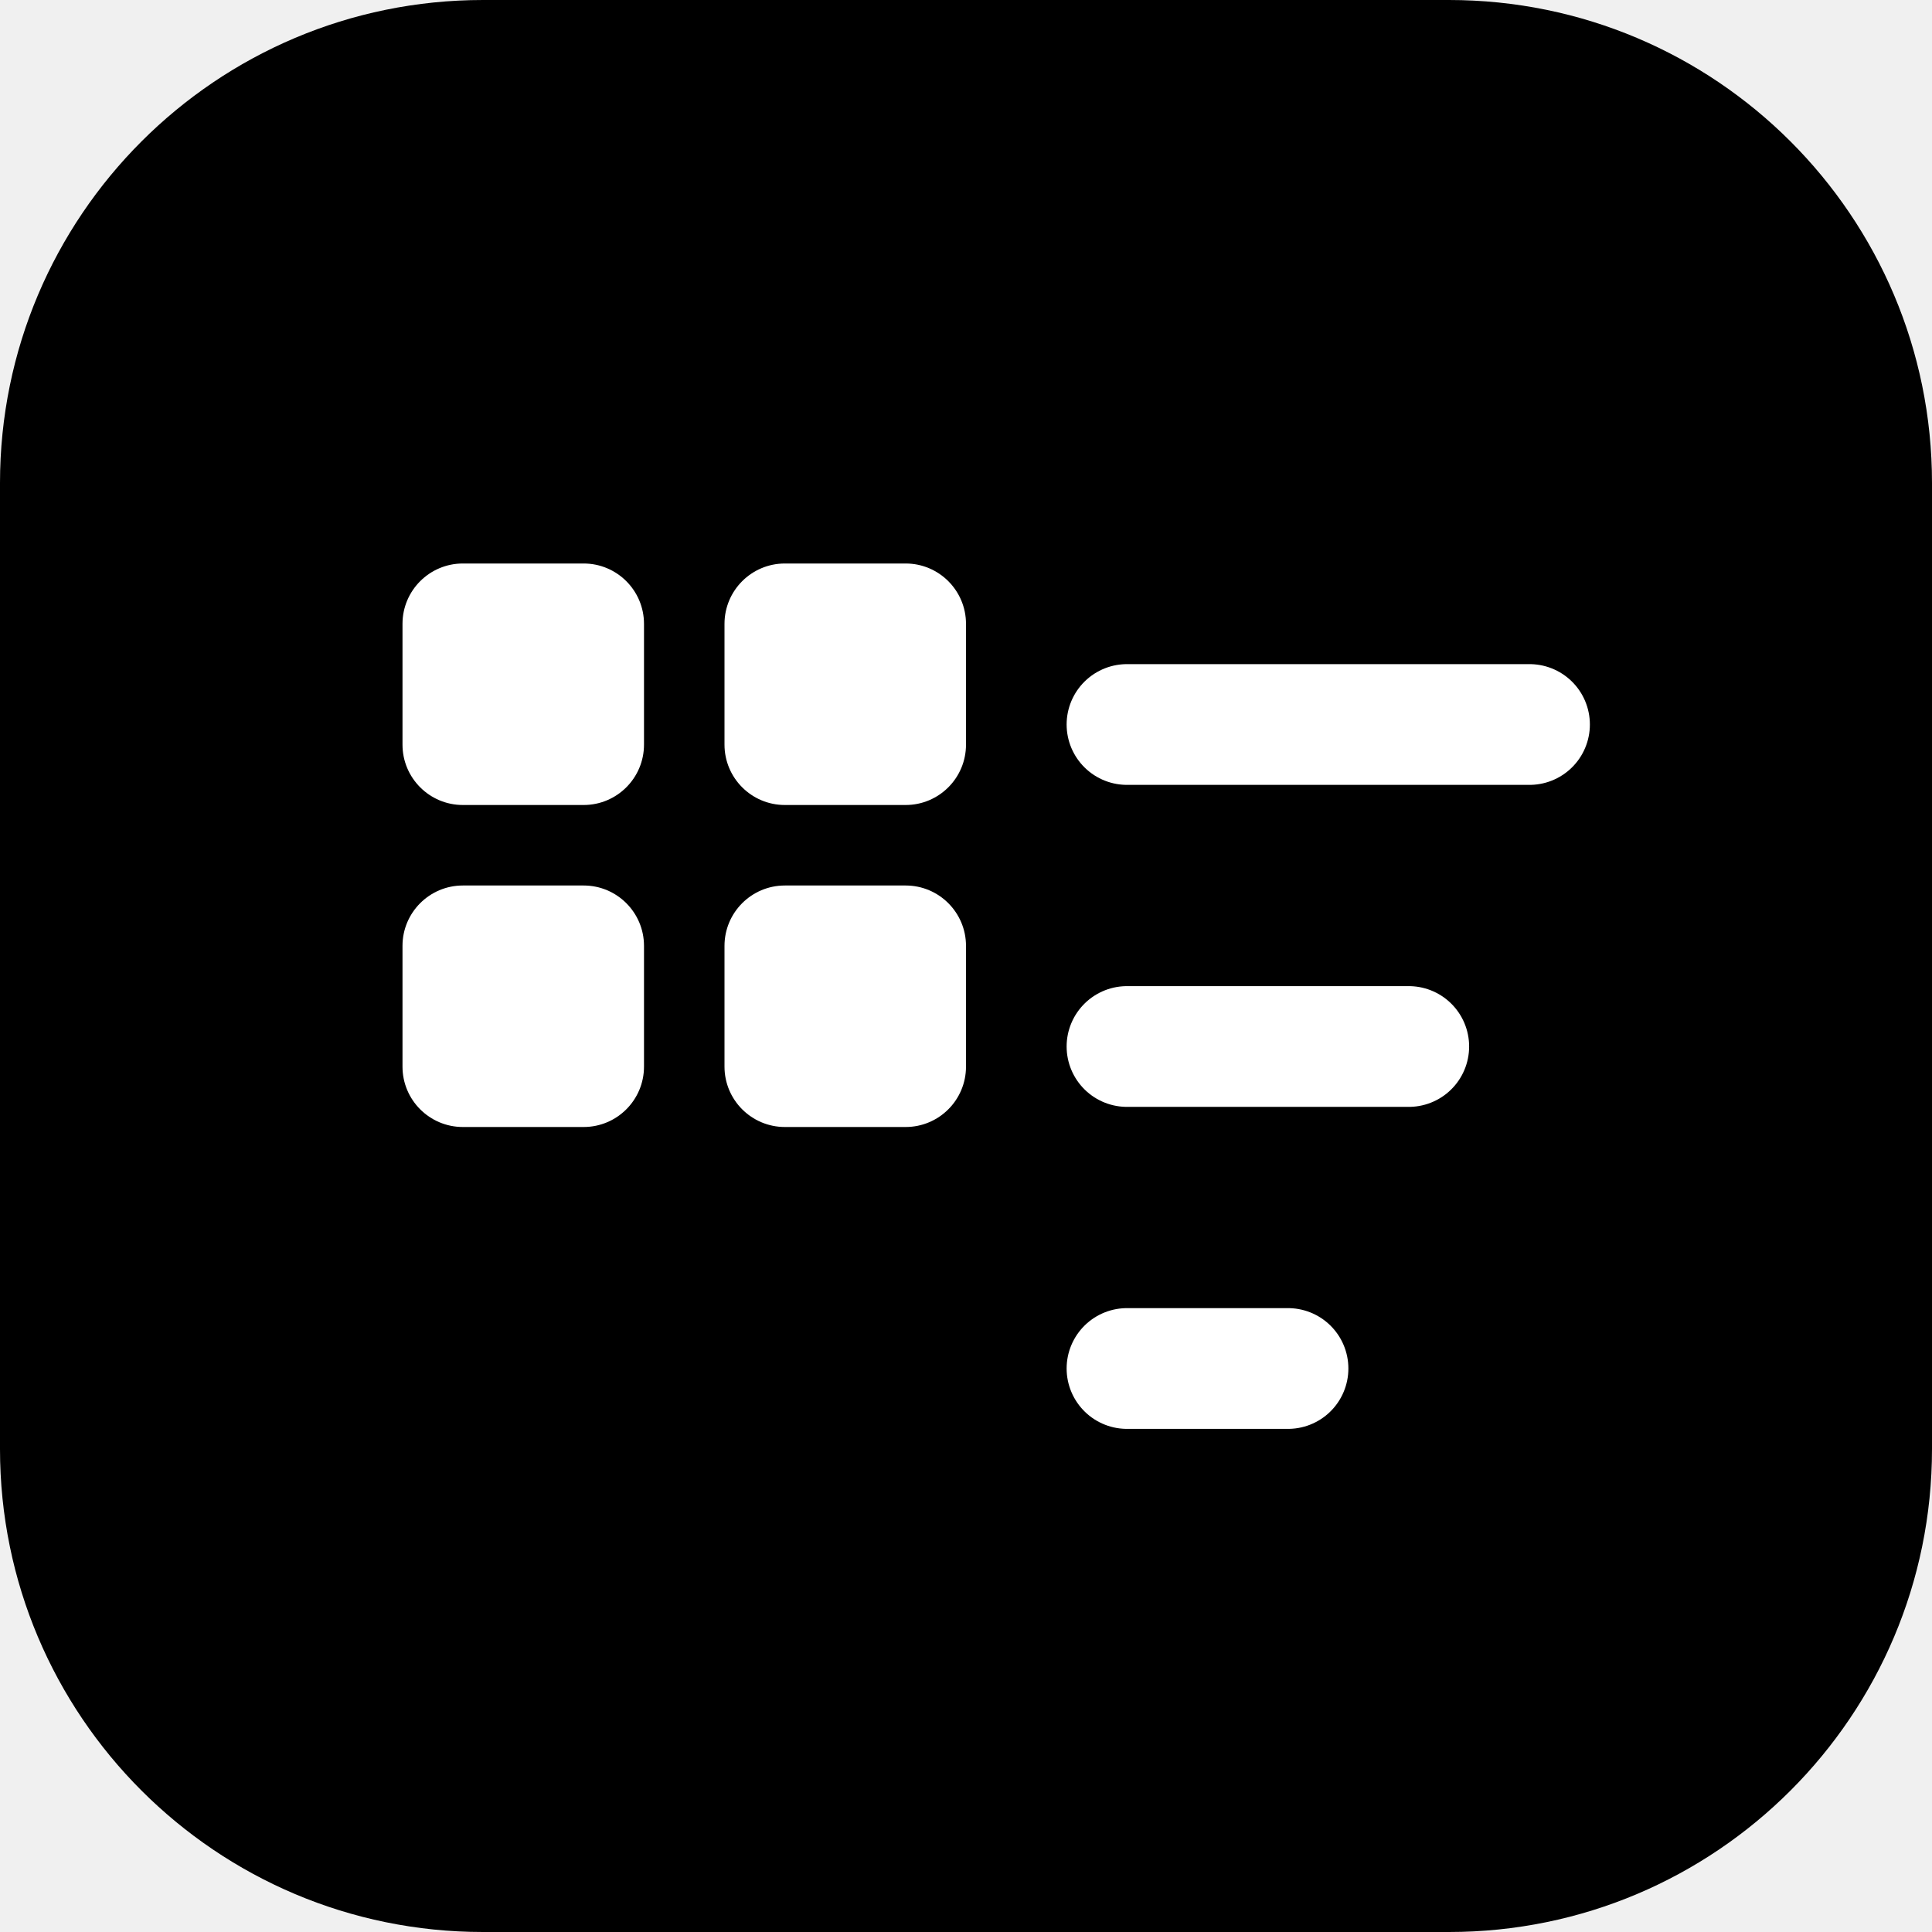
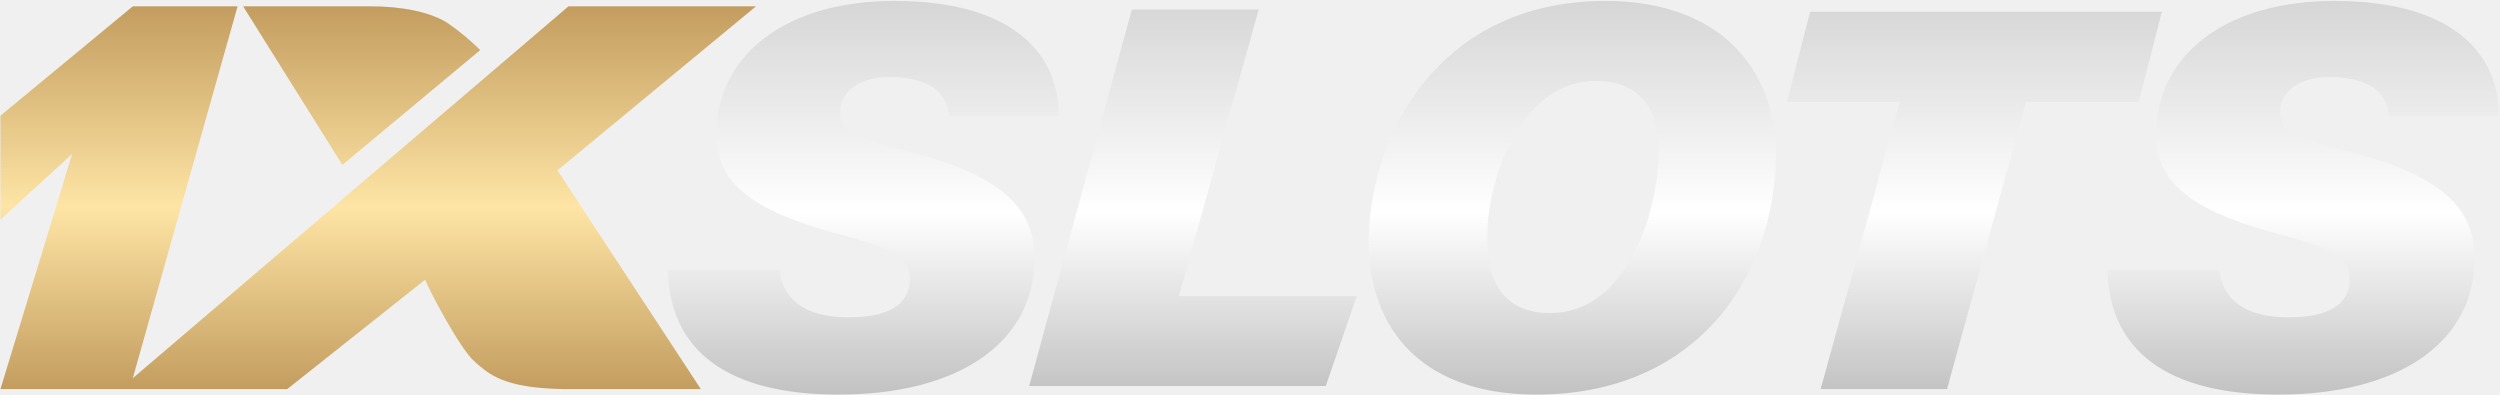
- <svg xmlns="http://www.w3.org/2000/svg" width="48" height="48" viewBox="0 0 48 48" fill="none">
-   <rect width="48" height="48" rx="12" fill="currentColor" />
-   <rect x="10" y="14" width="6" height="6" rx="1.5" fill="white" />
-   <rect x="18" y="14" width="6" height="6" rx="1.5" fill="white" />
-   <rect x="10" y="22" width="6" height="6" rx="1.5" fill="white" />
-   <rect x="18" y="22" width="6" height="6" rx="1.5" fill="white" />
-   <path d="M28 18L38 18" stroke="white" stroke-width="3" stroke-linecap="round" />
-   <path d="M28 26L35 26" stroke="white" stroke-width="3" stroke-linecap="round" />
-   <path d="M28 34L32 34" stroke="white" stroke-width="3" stroke-linecap="round" />
+ <svg xmlns="http://www.w3.org/2000/svg" width="2298" height="363" viewBox="0 0 2298 363" fill="none">
+   <g clip-path="url(#clip0)">
+     <path fill-rule="evenodd" clip-rule="evenodd" d="M0.412 106.339L122.077 5.814H218.395L122.077 347.594L522.557 5.814H694.917L512.409 156.593L644.214 357.647H517.489C463.487 356.555 450.229 344.647 436.378 332.502C422.147 320.025 393.58 264.7 390.752 257.114C348.503 290.617 306.258 324.128 264.015 357.647H0.412L66.315 141.516L0.412 201.808V106.339ZM223.463 5.814L314.717 151.566L441.45 46.021C432.083 36.751 421.906 28.341 411.035 20.89C395.552 11.161 369.462 5.663 340.064 5.818H223.463V5.814Z" fill="url(#paint0_linear)" />
+     <path fill-rule="evenodd" clip-rule="evenodd" d="M613.848 248.221C615.526 322.516 668.845 362.705 770.616 362.705C882.514 362.705 946.377 314.471 950.608 245.802C953.624 196.815 929.846 163.183 832.958 138.611C786.491 126.906 771.117 120.485 772.279 101.456C773.38 83.556 790.378 70.895 817.317 70.895C860.651 70.895 870.783 90.113 872.499 106.773H973.153C973.881 55.129 937.504 0.862 822.031 0.862C725.916 0.862 662.948 47.031 658.672 116.468C655.693 164.834 684.875 192.715 775.19 216.327C827.076 229.893 837.325 240.387 836.186 258.908C834.678 283.402 810.895 291.692 779.888 291.692C738.628 291.692 719.404 274.151 716.538 248.218H613.848V248.221ZM946.019 354.829H1218.67L1247.11 272.176H1083.65L1156.97 8.776H1040.37L946.019 354.829ZM1475.77 0.862C1331.64 0.862 1264.34 110.842 1258.49 210C1253.46 295.426 1301.04 362.712 1412.23 362.712C1550.97 362.712 1625.54 266.791 1632.16 154.456C1637.2 68.743 1585.38 0.862 1475.77 0.862ZM1466.21 74.46C1513.56 74.46 1526.81 107.771 1524.53 146.629C1520.93 207.588 1490.84 287.735 1424.71 287.735C1381.57 287.735 1364.41 257.747 1367.26 209.22C1370.52 153.94 1402.62 74.46 1466.21 74.46ZM1673.49 357.655H1789.72L1862.27 93.614H1965.9L1987.21 10.795H1663.88L1642.56 93.614H1746.36L1673.49 357.655ZM1937.24 248.221C1938.92 322.516 1992.29 362.705 2094.14 362.705C2206.14 362.705 2270.06 314.471 2274.29 245.802C2277.31 196.815 2253.51 163.183 2156.55 138.611C2110.04 126.906 2094.64 120.485 2095.81 101.456C2096.92 83.556 2113.91 70.895 2140.89 70.895C2184.26 70.895 2194.41 90.113 2196.12 106.773H2296.87C2297.59 55.129 2261.19 0.862 2145.61 0.862C2049.41 0.862 1986.39 47.031 1982.11 116.468C1979.13 164.834 2008.34 192.715 2098.74 216.327C2150.67 229.893 2160.93 240.387 2159.79 258.908C2158.28 283.402 2134.48 291.692 2103.44 291.692C2062.14 291.692 2042.91 274.151 2040.02 248.218H1937.24V248.221Z" fill="url(#paint1_linear)" />
+   </g>
+   <defs>
+     <linearGradient id="paint0_linear" x1="347.664" y1="5.814" x2="347.664" y2="357.647" gradientUnits="userSpaceOnUse">
+       <stop stop-color="#C39D5F" />
+       <stop offset="0.524" stop-color="#FEE5A5" />
+       <stop offset="1" stop-color="#C39D5F" />
+     </linearGradient>
+     <linearGradient id="paint1_linear" x1="1455.36" y1="0.862" x2="1455.36" y2="362.712" gradientUnits="userSpaceOnUse">
+       <stop stop-color="#D6D6D6" />
+       <stop offset="0.538" stop-color="white" />
+       <stop offset="1" stop-color="#C2C2C2" />
+     </linearGradient>
+     <clipPath id="clip0">
+       <rect x="0.174" width="2297" height="363" fill="white" />
+     </clipPath>
+   </defs>
</svg>
